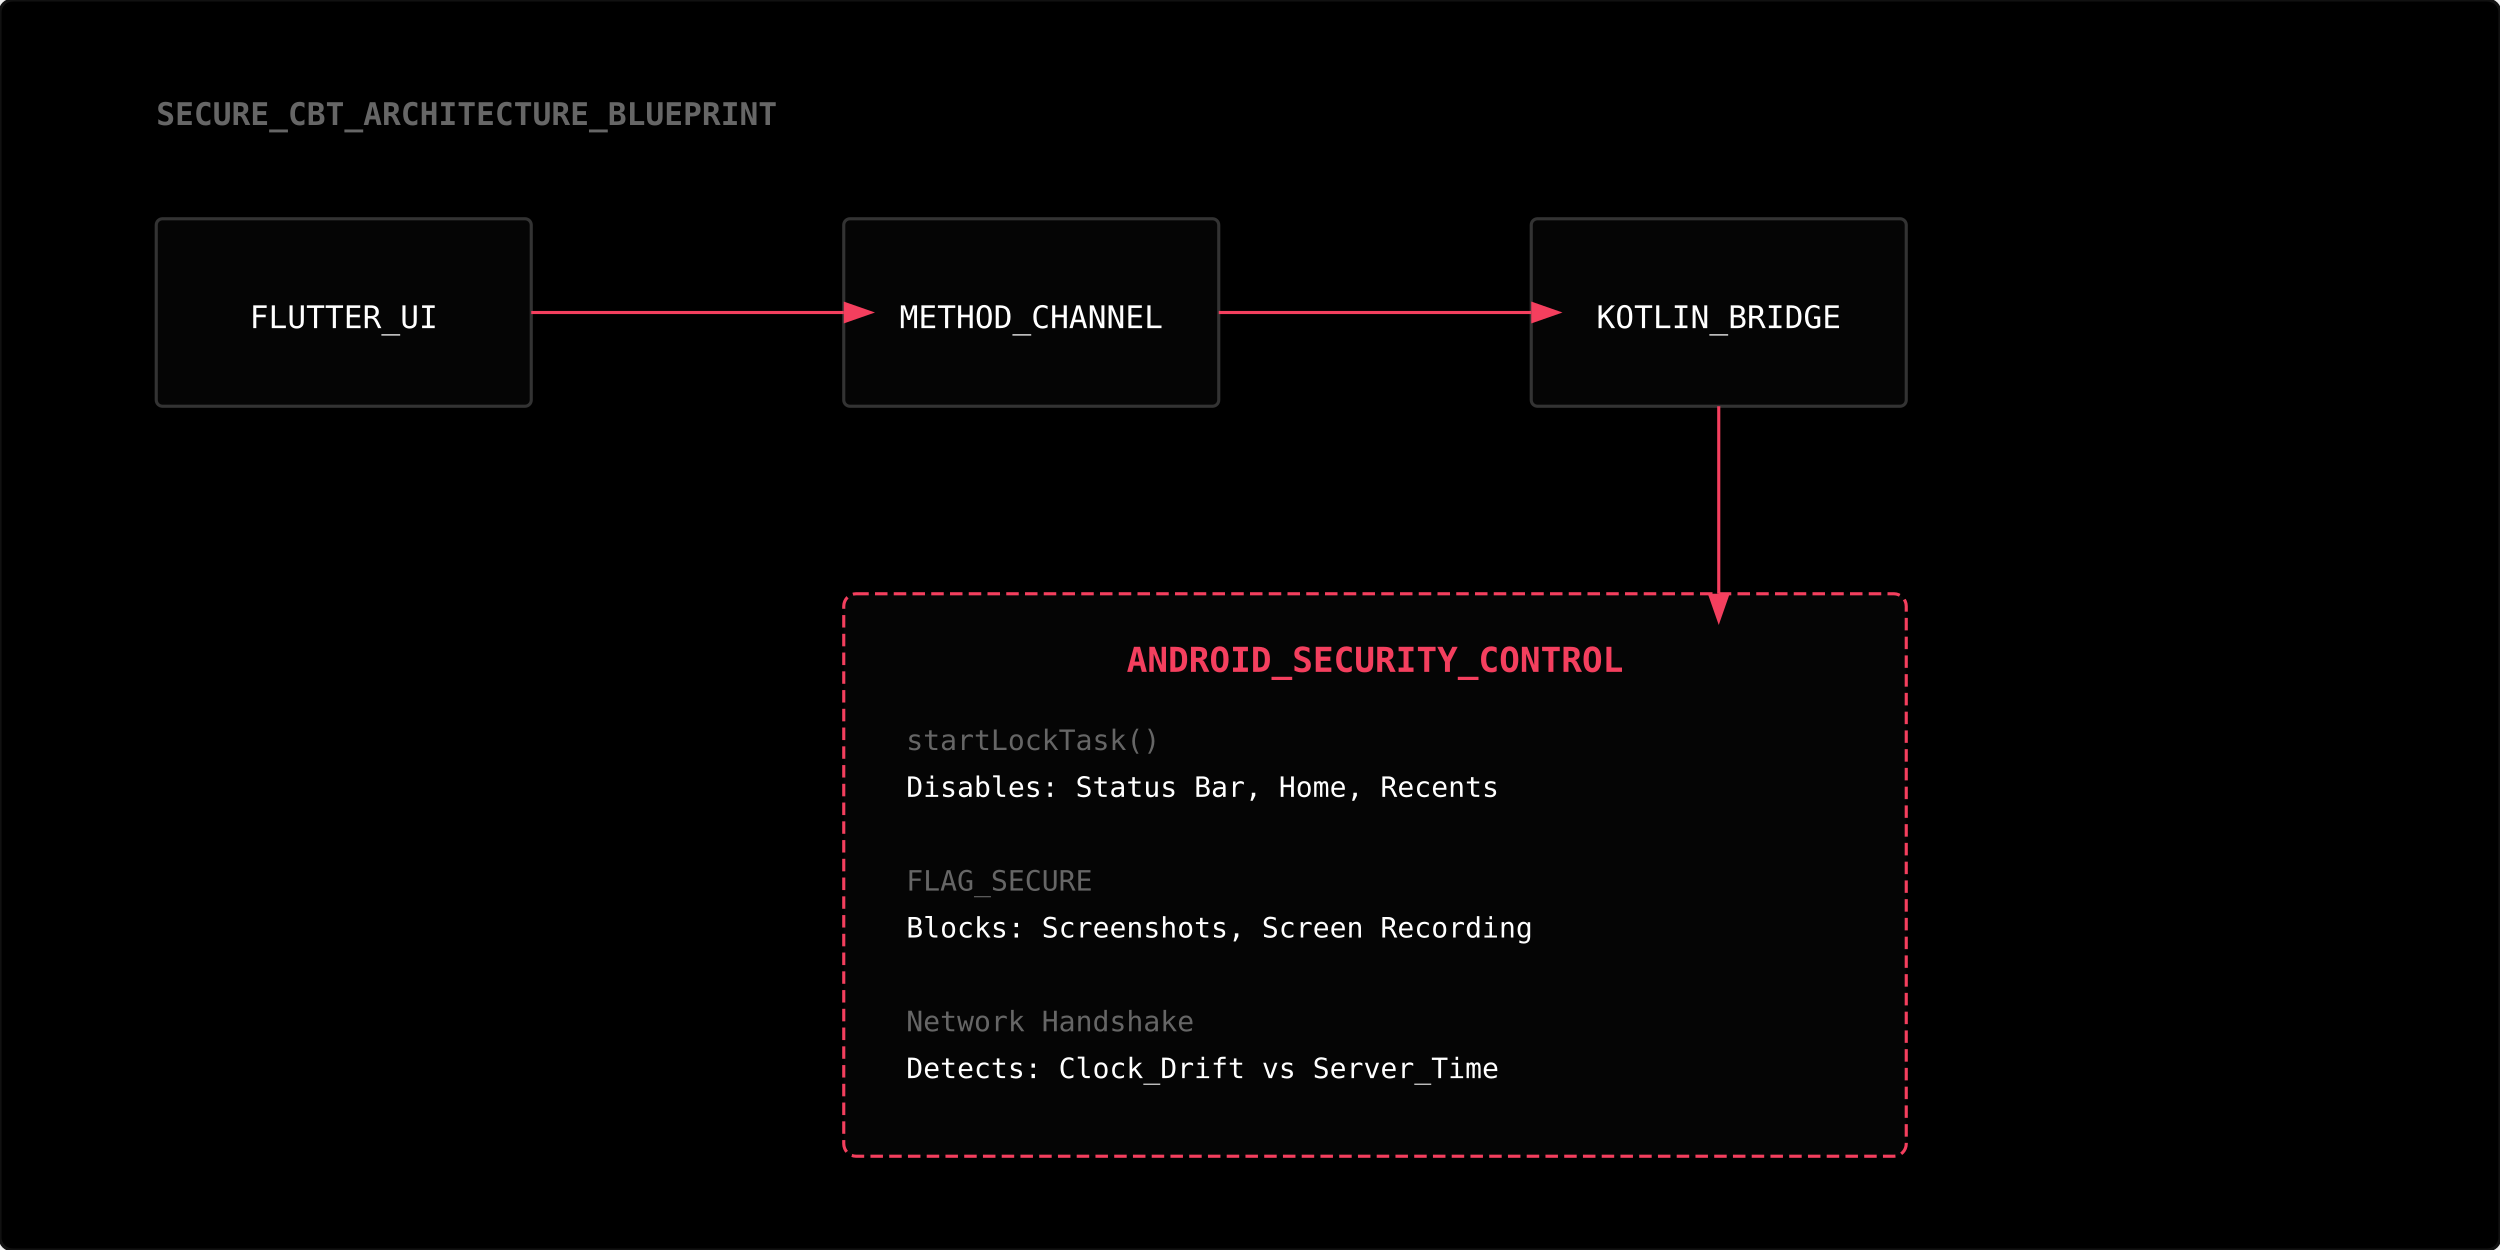
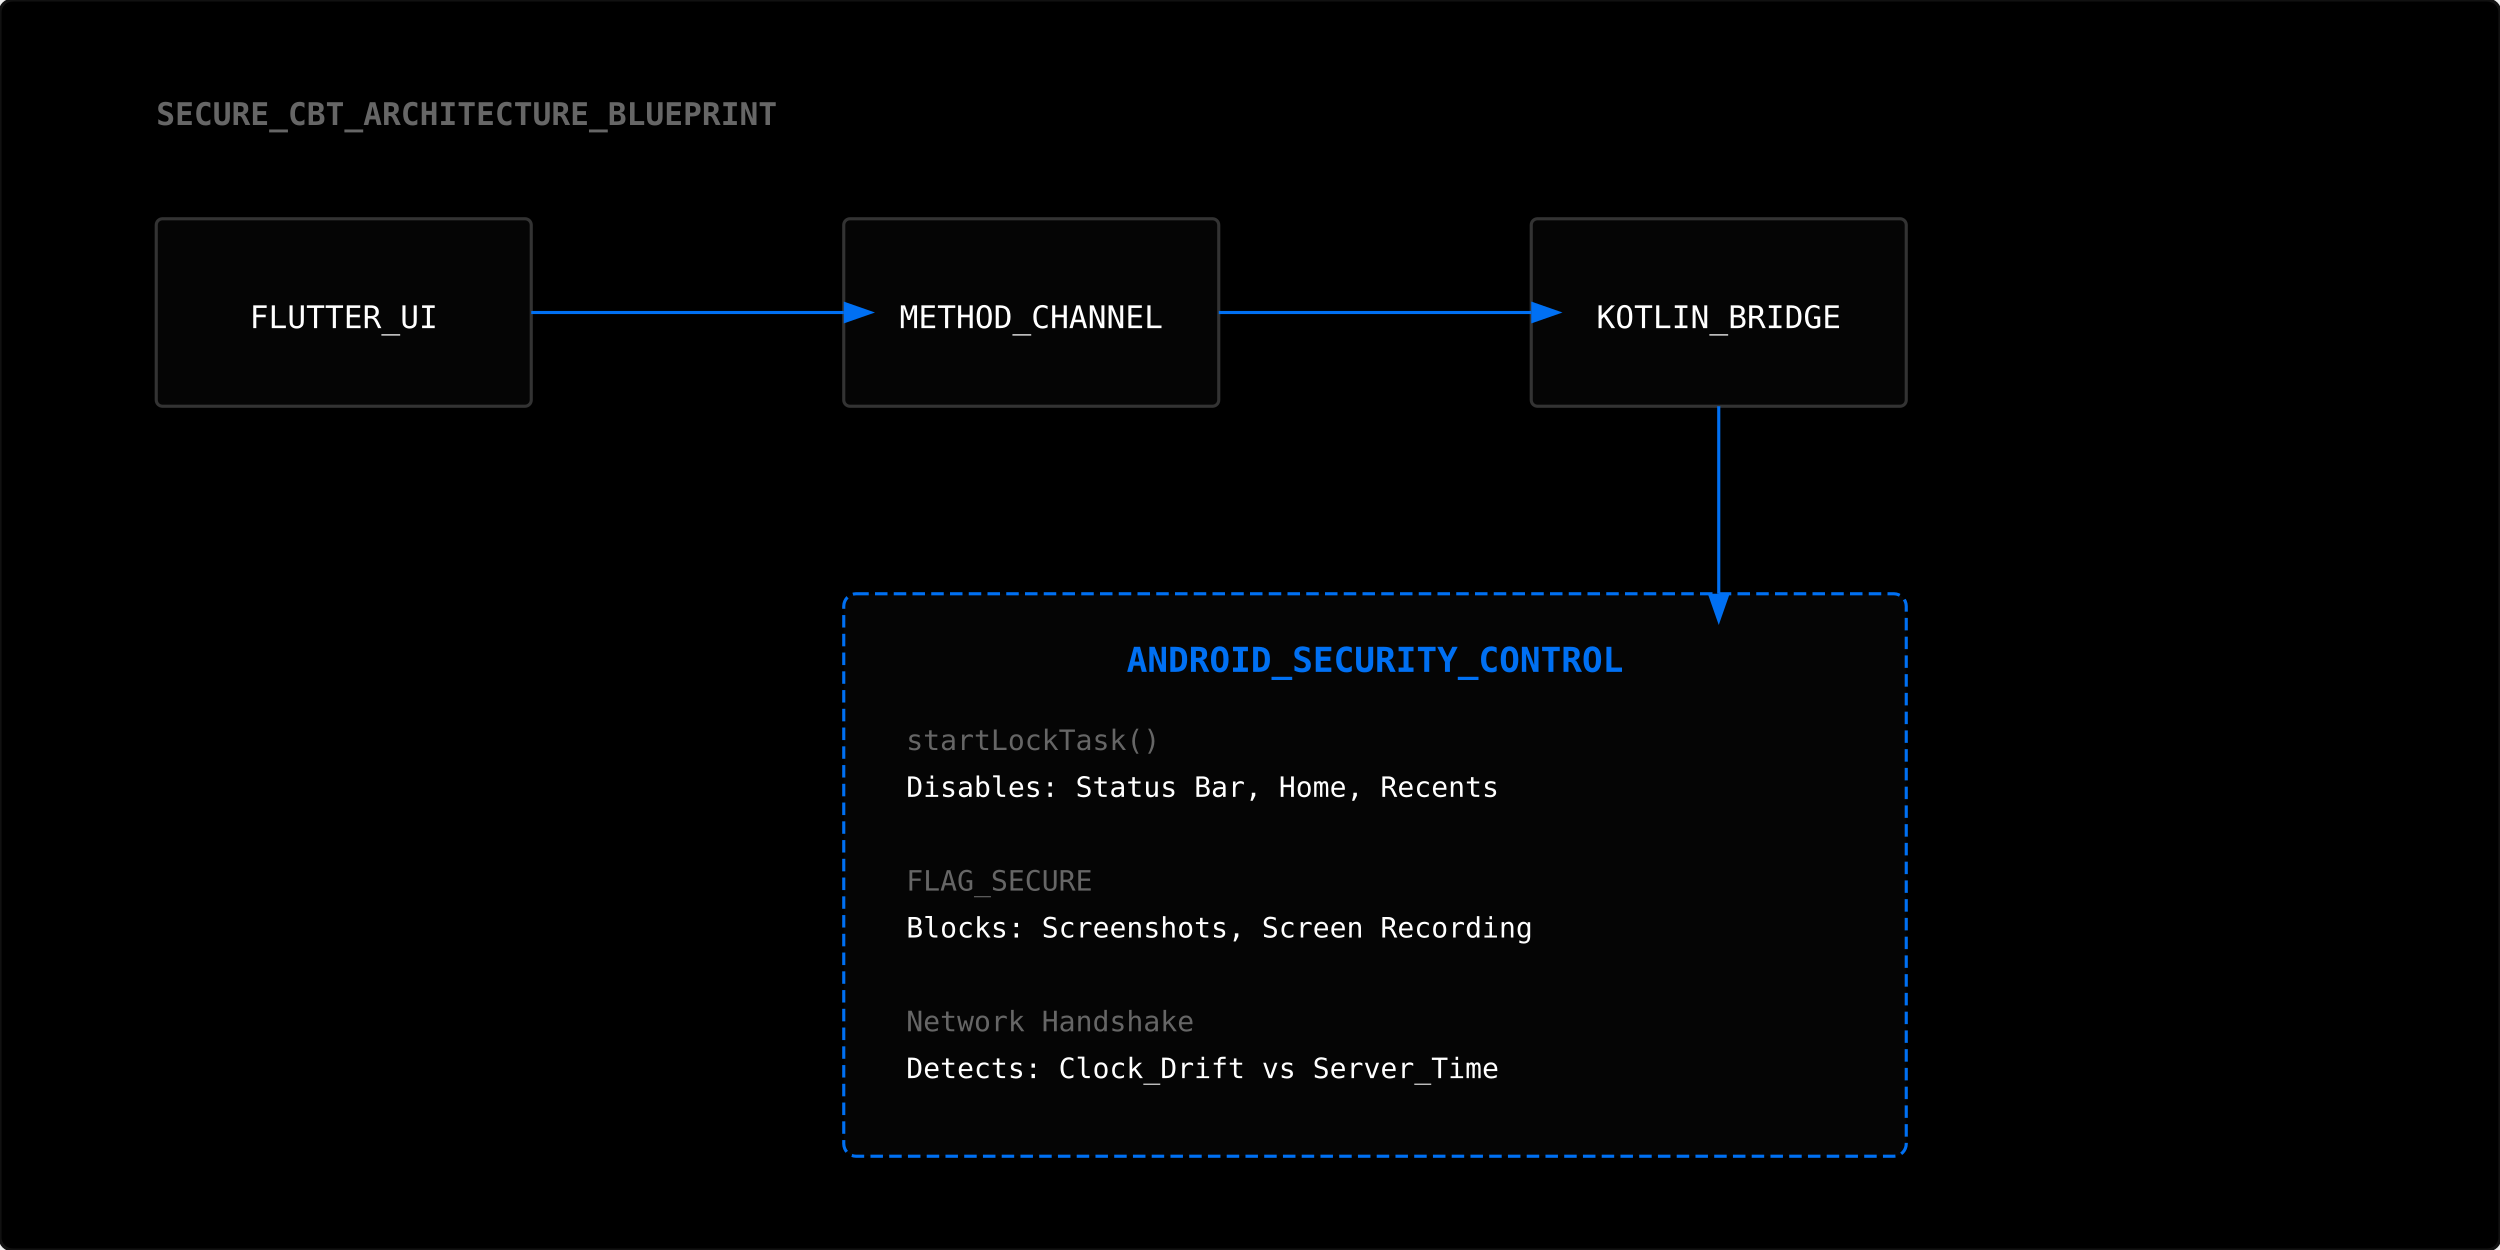
<svg xmlns="http://www.w3.org/2000/svg" fill="none" viewBox="0 0 800 400" width="800" height="400">
  <rect width="800" height="400" fill="#000" rx="4" stroke="#111" />
  <defs>
    <marker id="arrow" markerWidth="10" markerHeight="7" refX="0" refY="3.5" orient="auto">
-       <polygon points="0 0, 10 3.5, 0 7" fill="#f43f5e" />
+       <polygon points="0 0, 10 3.5, 0 7" fill="#0070f3" />
    </marker>
  </defs>
  <g transform="translate(50, 50)" font-family="ui-monospace, monospace">
    <text x="0" y="-10" fill="#666" font-size="10" font-weight="700">SECURE_CBT_ARCHITECTURE_BLUEPRINT</text>
    <rect x="0" y="20" width="120" height="60" rx="2" stroke="#333" fill="#050505" />
    <text x="60" y="55" text-anchor="middle" fill="#fff" font-size="10">FLUTTER_UI</text>
    <rect x="220" y="20" width="120" height="60" rx="2" stroke="#333" fill="#050505" />
    <text x="280" y="55" text-anchor="middle" fill="#fff" font-size="10">METHOD_CHANNEL</text>
    <rect x="440" y="20" width="120" height="60" rx="2" stroke="#333" fill="#050505" />
    <text x="500" y="55" text-anchor="middle" fill="#fff" font-size="10">KOTLIN_BRIDGE</text>
-     <rect x="220" y="140" width="340" height="180" rx="4" stroke="#f43f5e" stroke-dasharray="4 2" fill="#050505" />
-     <text x="390" y="165" text-anchor="middle" fill="#f43f5e" font-size="11" font-weight="700">ANDROID_SECURITY_CONTROL</text>
+     <rect x="220" y="140" width="340" height="180" rx="4" stroke="#0070f3" stroke-dasharray="4 2" fill="#050505" />
+     <text x="390" y="165" text-anchor="middle" fill="#0070f3" font-size="11" font-weight="700">ANDROID_SECURITY_CONTROL</text>
    <g transform="translate(240, 190)" font-size="9">
      <text x="0" y="0" fill="#666">startLockTask()</text>
      <text x="0" y="15" fill="#fff">Disables: Status Bar, Home, Recents</text>
      <text x="0" y="45" fill="#666">FLAG_SECURE</text>
      <text x="0" y="60" fill="#fff">Blocks: Screenshots, Screen Recording</text>
      <text x="0" y="90" fill="#666">Network Handshake</text>
      <text x="0" y="105" fill="#fff">Detects: Clock_Drift vs Server_Time</text>
    </g>
-     <path d="M120 50 L220 50" stroke="#f43f5e" marker-end="url(#arrow)" />
-     <path d="M340 50 L440 50" stroke="#f43f5e" marker-end="url(#arrow)" />
-     <path d="M500 80 L500 140" stroke="#f43f5e" marker-end="url(#arrow)">
+     <path d="M120 50 L220 50" stroke="#0070f3" marker-end="url(#arrow)" />
+     <path d="M340 50 L440 50" stroke="#0070f3" marker-end="url(#arrow)" />
+     <path d="M500 80 L500 140" stroke="#0070f3" marker-end="url(#arrow)">
      <animate attributeName="stroke-dashoffset" from="0" to="20" dur="2s" repeatCount="indefinite" />
    </path>
  </g>
</svg>
